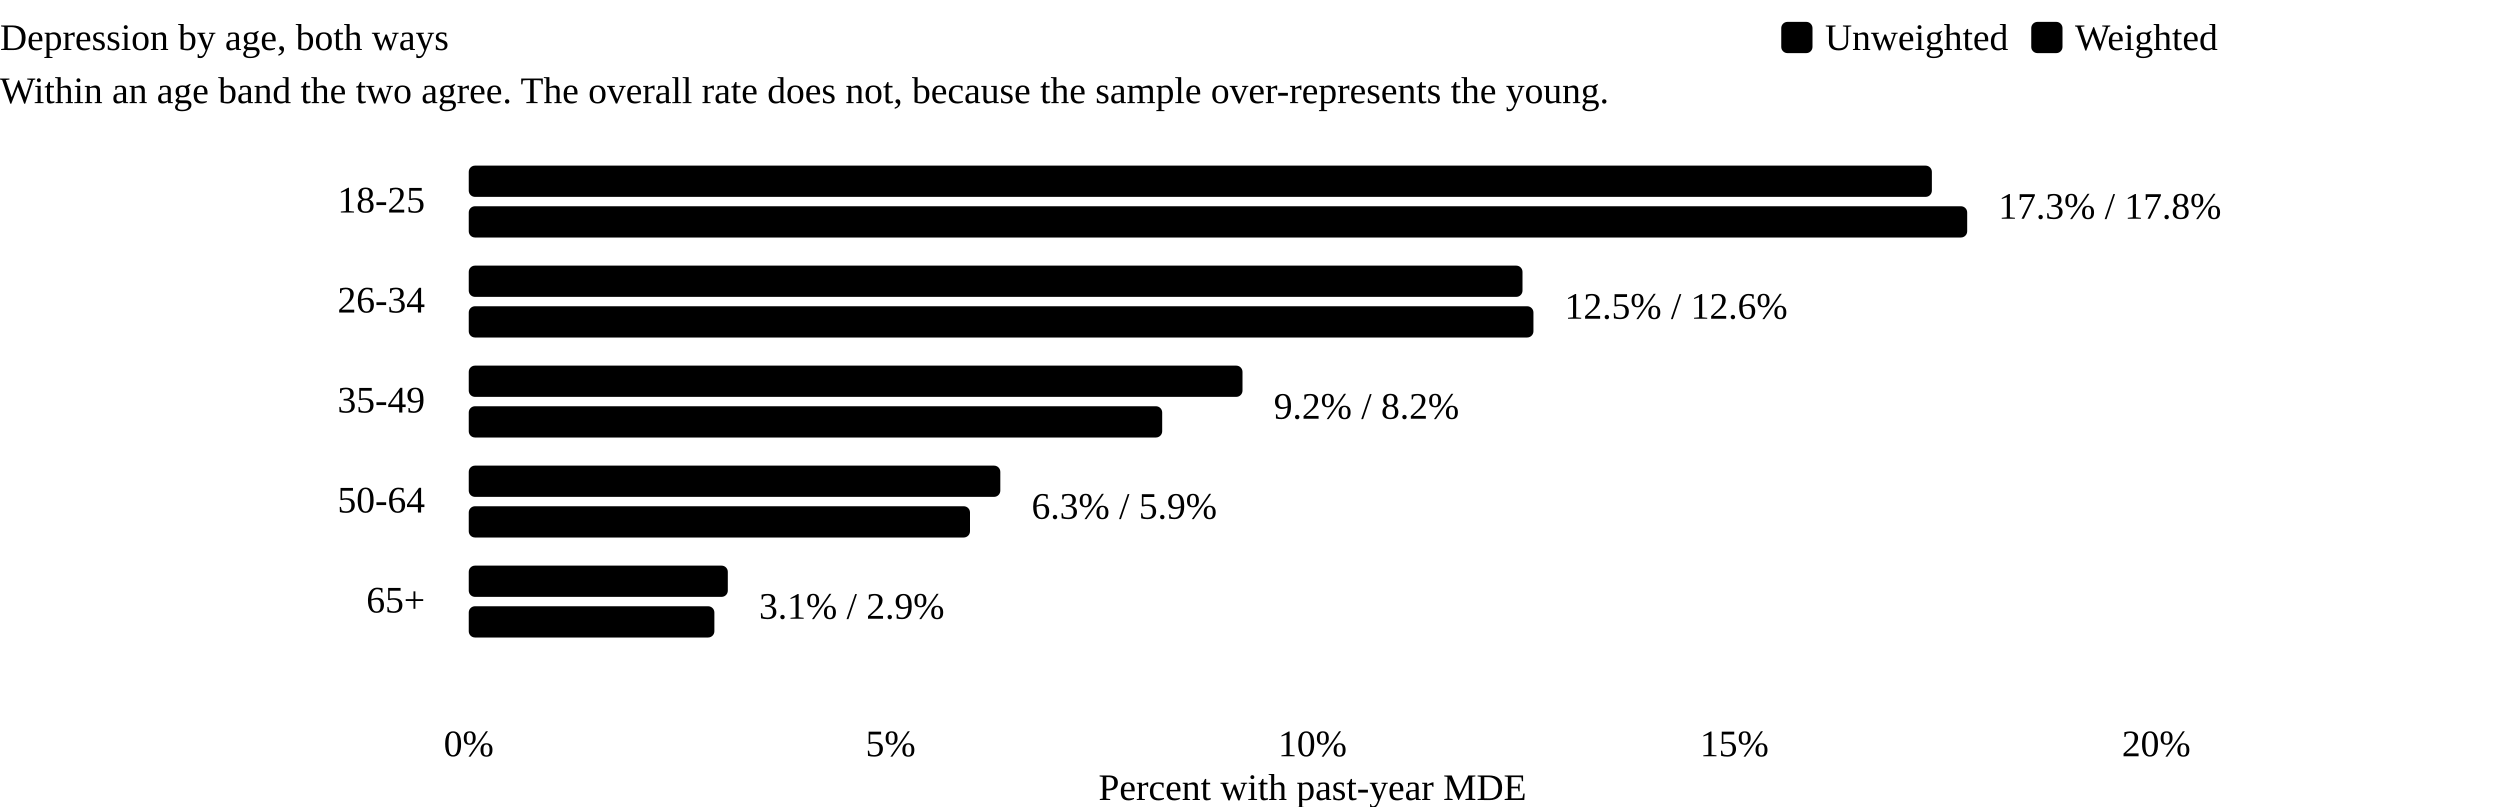
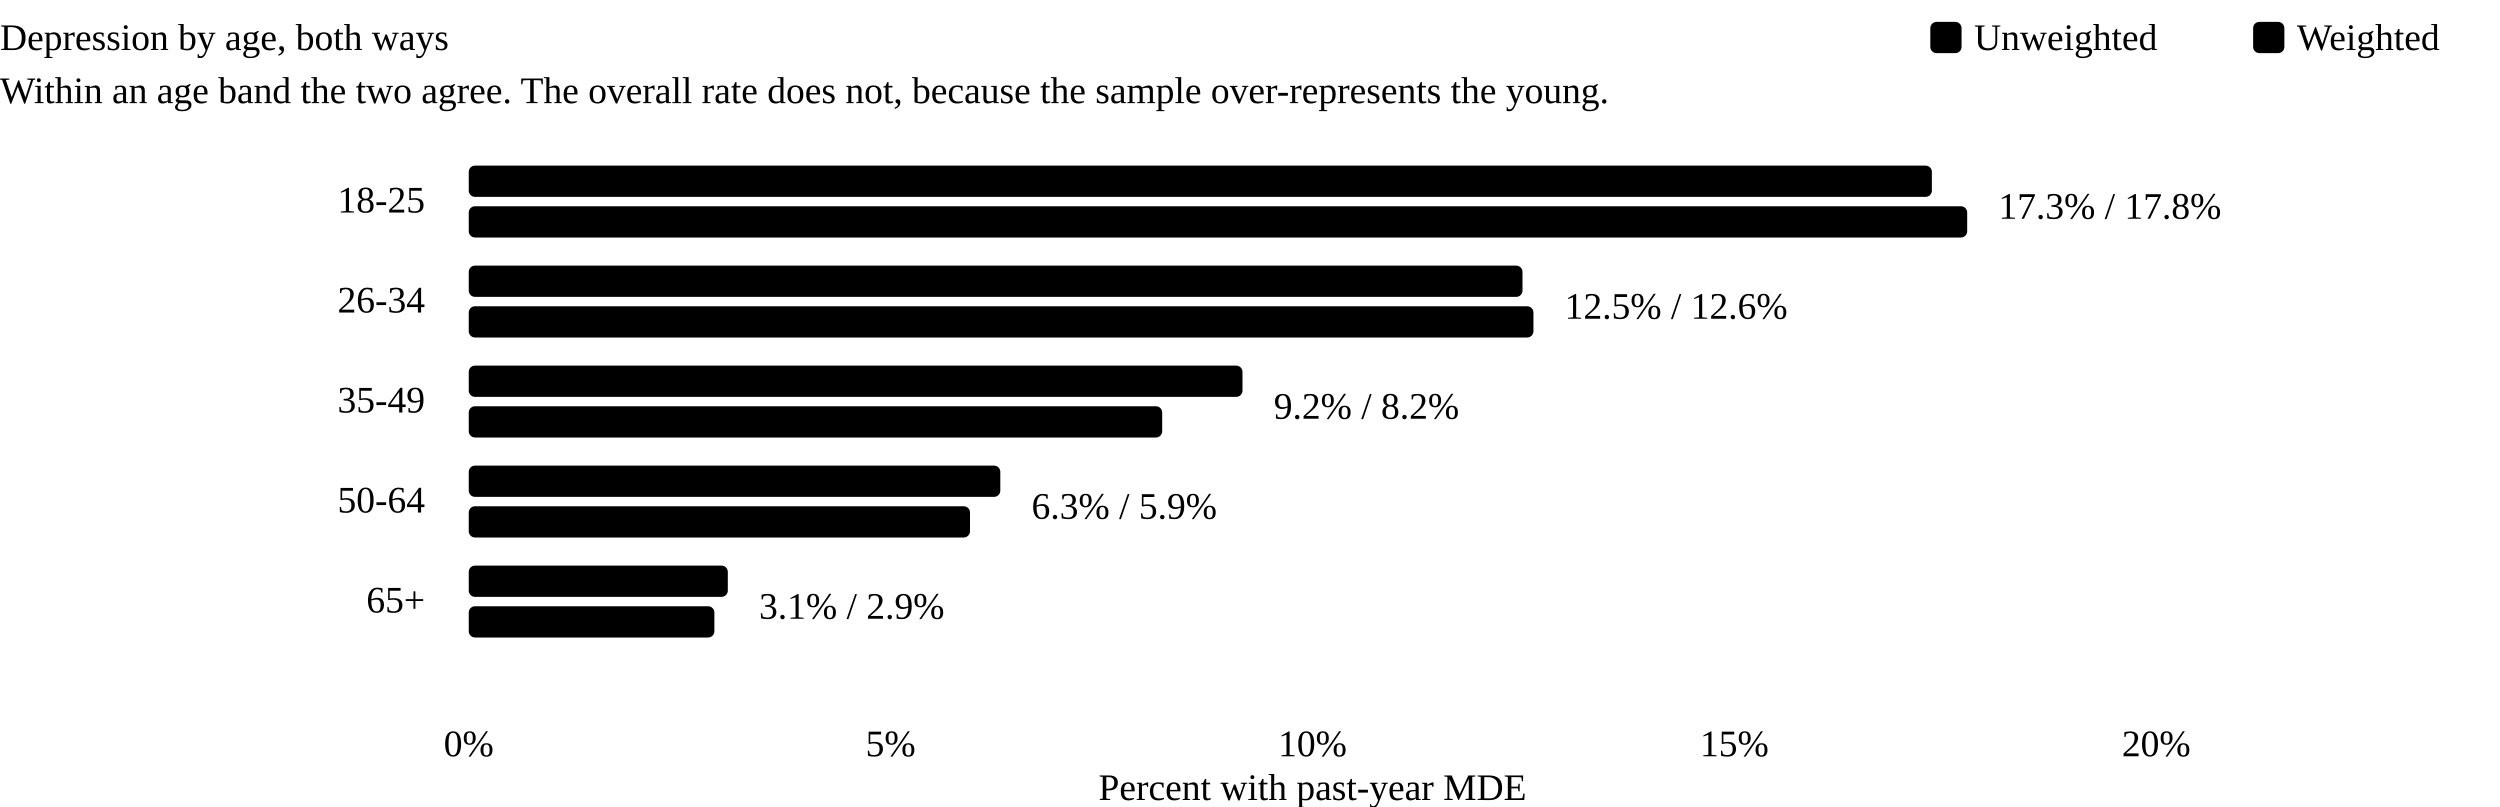
<svg class="fig" viewBox="0 0 800 258" role="img" aria-label="Depression by age, both ways">
  <text class="ttl" x="0.0" y="16.0" text-anchor="start">Depression by age, both ways</text>
  <text class="sub" x="0.0" y="33.0" text-anchor="start">Within an age band the two agree. The overall rate does not, because the sample over-represents the young.</text>
-   <rect x="570" y="7" width="10" height="10" rx="2" class="m2f" />
-   <text class="leg" x="584.0" y="16.0" text-anchor="start">Unweighted</text>
-   <rect x="650" y="7" width="10" height="10" rx="2" class="m1f" />
-   <text class="leg" x="664.0" y="16.0" text-anchor="start">Weighted</text>
+   <rect x="617.7" y="7" width="10" height="10" rx="2" class="m2f" />
+   <text class="leg" x="631.7" y="16.0" text-anchor="start">Unweighted</text>
+   <rect x="721.0" y="7" width="10" height="10" rx="2" class="m1f" />
+   <text class="leg" x="735.0" y="16.0" text-anchor="start">Weighted</text>
  <line class="grid" x1="150.0" y1="50" x2="150.0" y2="206" />
  <text class="ax" x="150.0" y="242.0" text-anchor="middle">0%</text>
  <line class="grid" x1="285.0" y1="50" x2="285.0" y2="206" />
  <text class="ax" x="285.0" y="242.0" text-anchor="middle">5%</text>
  <line class="grid" x1="420.0" y1="50" x2="420.0" y2="206" />
  <text class="ax" x="420.0" y="242.0" text-anchor="middle">10%</text>
  <line class="grid" x1="555.0" y1="50" x2="555.0" y2="206" />
  <text class="ax" x="555.0" y="242.0" text-anchor="middle">15%</text>
  <line class="grid" x1="690.0" y1="50" x2="690.0" y2="206" />
  <text class="ax" x="690.0" y="242.0" text-anchor="middle">20%</text>
  <text class="ax" x="420.0" y="256.0" text-anchor="middle">Percent with past-year MDE</text>
  <text class="lab" x="136.0" y="68.0" text-anchor="end">18-25</text>
  <rect class="m2f" x="150" y="53" width="468.2" height="10" rx="2" />
  <rect class="m1f" x="150" y="66" width="479.5" height="10" rx="2" />
-   <text class="val" x="639.5" y="70.0" text-anchor="start">17.3%  /  17.8%</text>
+   <text class="val halo" x="639.5" y="70.0" text-anchor="start" paint-order="stroke">17.3%  /  17.8%</text>
  <text class="lab" x="136.0" y="100.0" text-anchor="end">26-34</text>
  <rect class="m2f" x="150" y="85" width="337.2" height="10" rx="2" />
  <rect class="m1f" x="150" y="98" width="340.7" height="10" rx="2" />
-   <text class="val" x="500.7" y="102.0" text-anchor="start">12.5%  /  12.6%</text>
+   <text class="val halo" x="500.7" y="102.0" text-anchor="start" paint-order="stroke">12.5%  /  12.6%</text>
  <text class="lab" x="136.0" y="132.0" text-anchor="end">35-49</text>
  <rect class="m2f" x="150" y="117" width="247.6" height="10" rx="2" />
  <rect class="m1f" x="150" y="130" width="221.9" height="10" rx="2" />
-   <text class="val" x="407.6" y="134.0" text-anchor="start">9.2%  /  8.2%</text>
+   <text class="val halo" x="407.6" y="134.0" text-anchor="start" paint-order="stroke">9.2%  /  8.2%</text>
  <text class="lab" x="136.0" y="164.0" text-anchor="end">50-64</text>
  <rect class="m2f" x="150" y="149" width="170.1" height="10" rx="2" />
  <rect class="m1f" x="150" y="162" width="160.4" height="10" rx="2" />
-   <text class="val" x="330.1" y="166.0" text-anchor="start">6.3%  /  5.9%</text>
+   <text class="val halo" x="330.1" y="166.0" text-anchor="start" paint-order="stroke">6.3%  /  5.9%</text>
  <text class="lab" x="136.0" y="196.0" text-anchor="end">65+</text>
  <rect class="m2f" x="150" y="181" width="82.9" height="10" rx="2" />
  <rect class="m1f" x="150" y="194" width="78.6" height="10" rx="2" />
-   <text class="val" x="242.9" y="198.0" text-anchor="start">3.1%  /  2.9%</text>
+   <text class="val halo" x="242.9" y="198.0" text-anchor="start" paint-order="stroke">3.1%  /  2.9%</text>
  <line class="axis" x1="150" y1="50" x2="150" y2="206" />
</svg>
